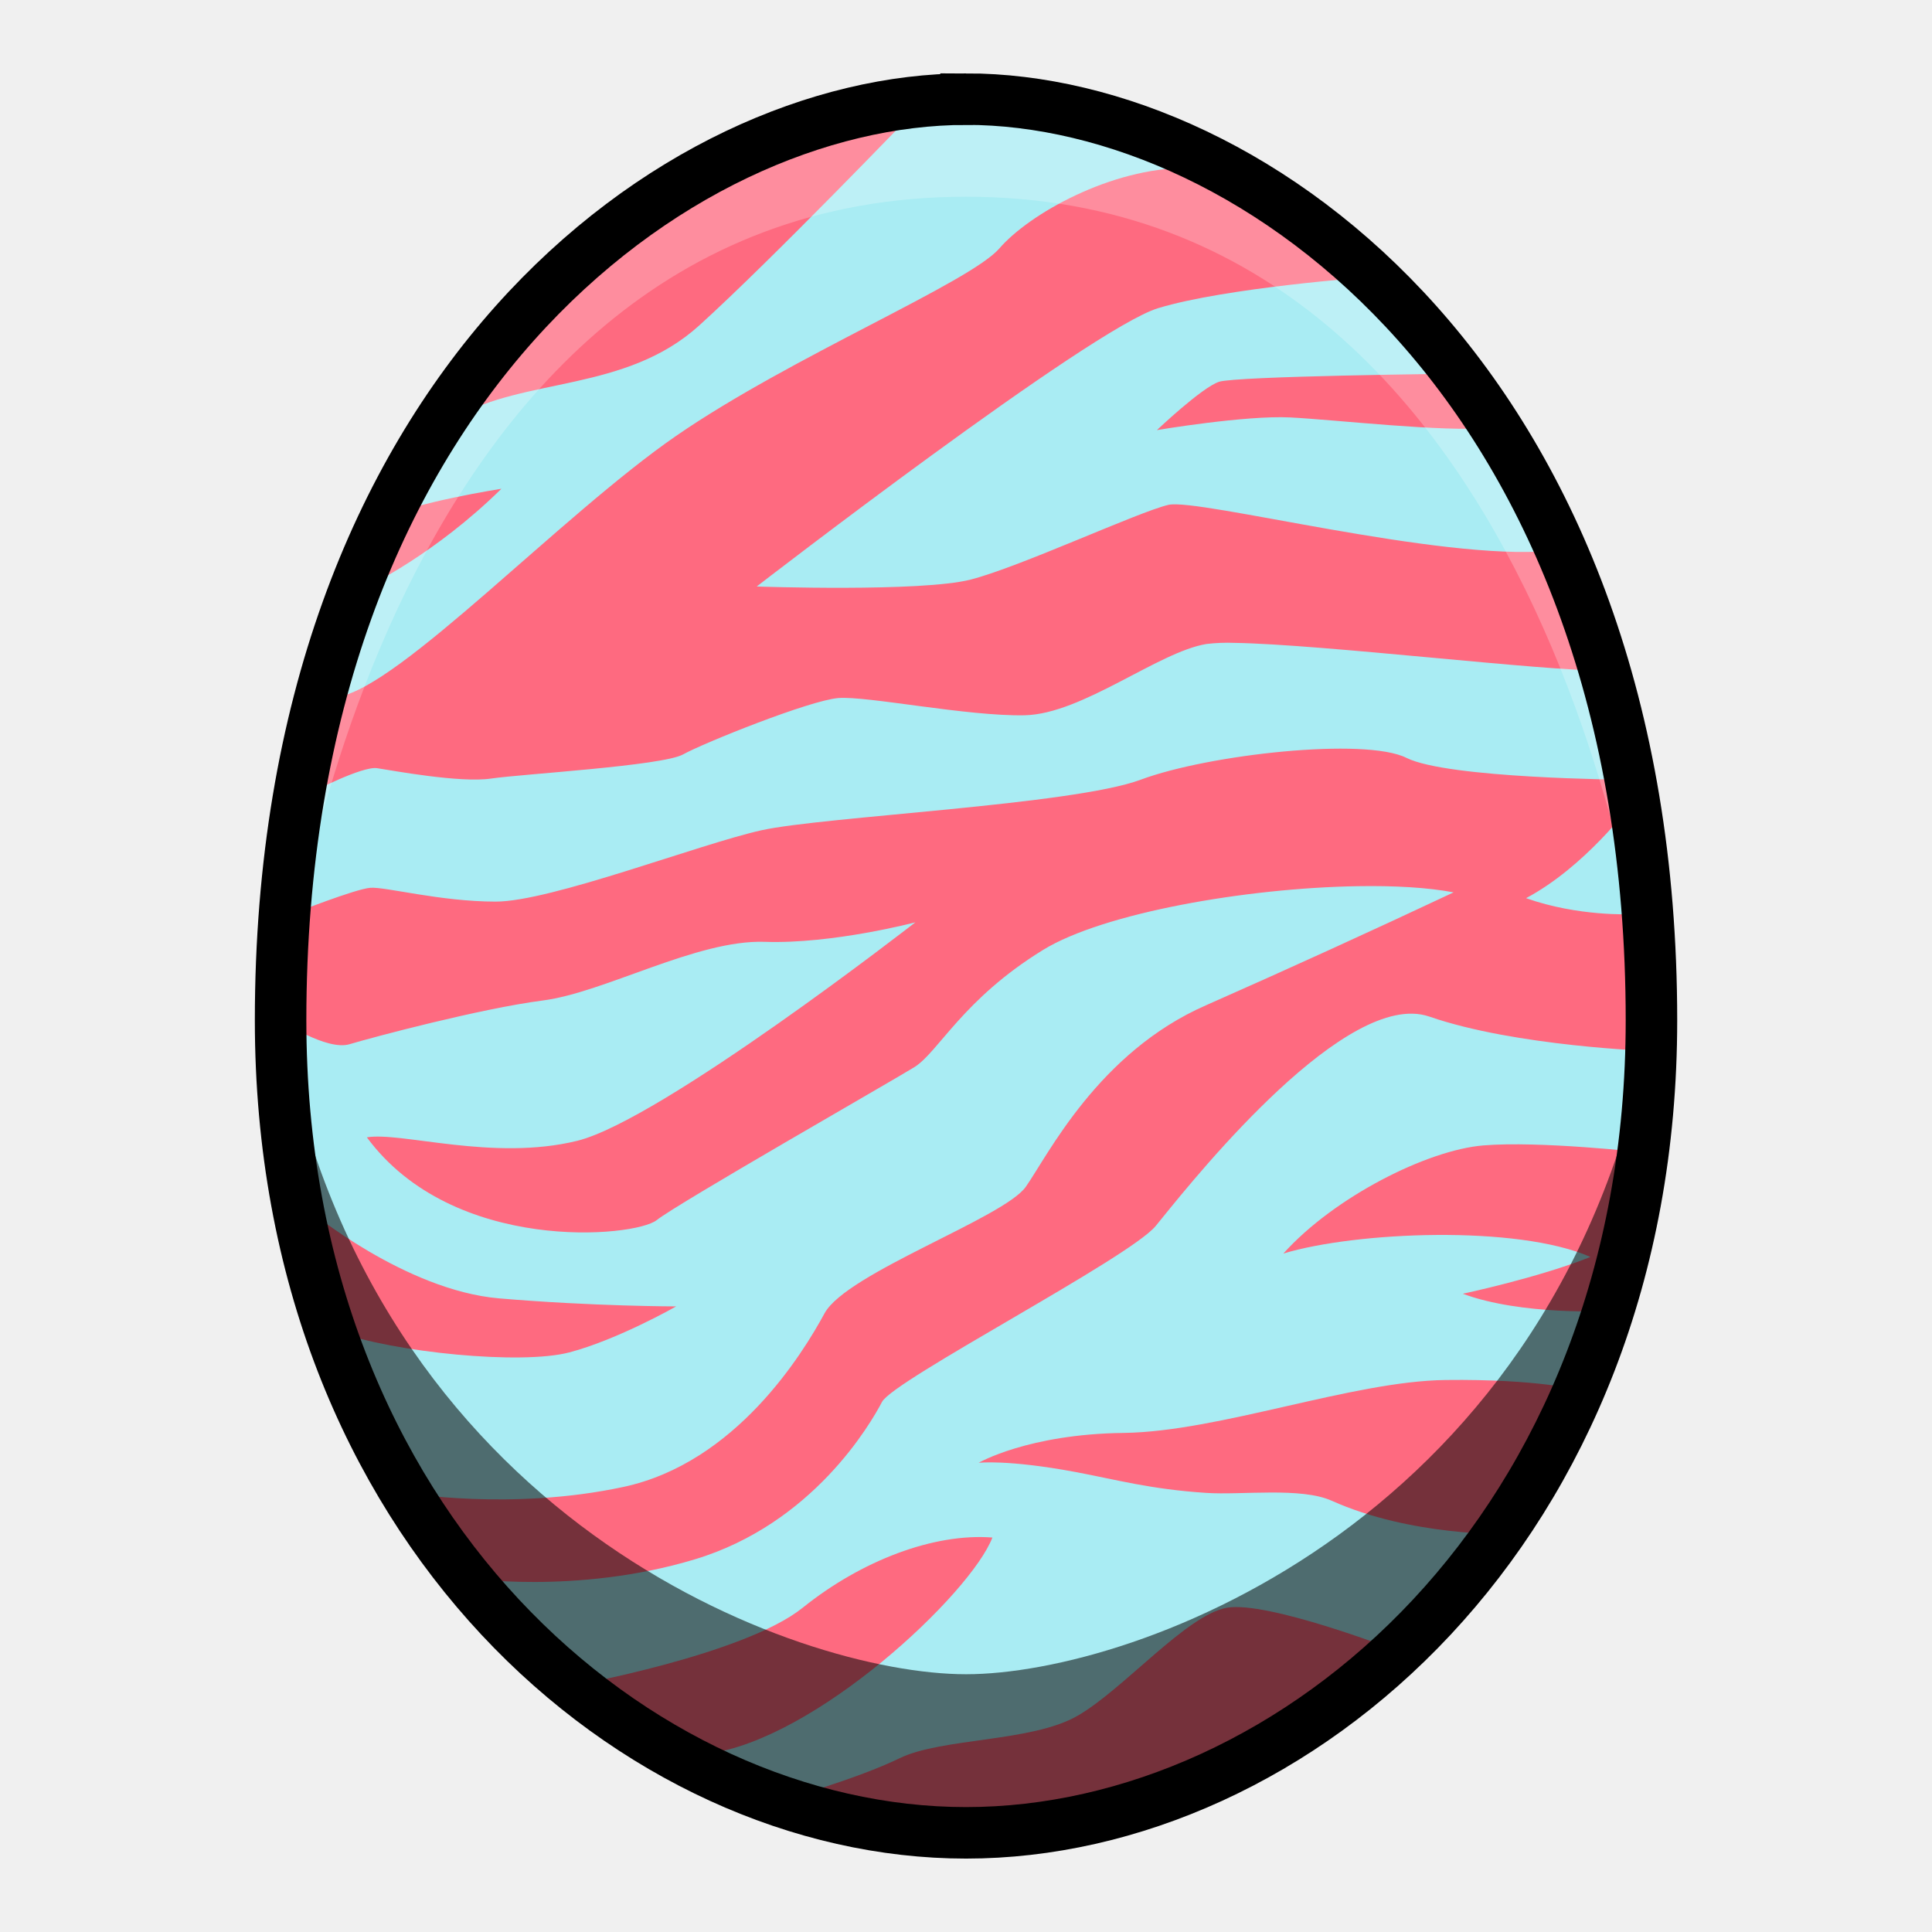
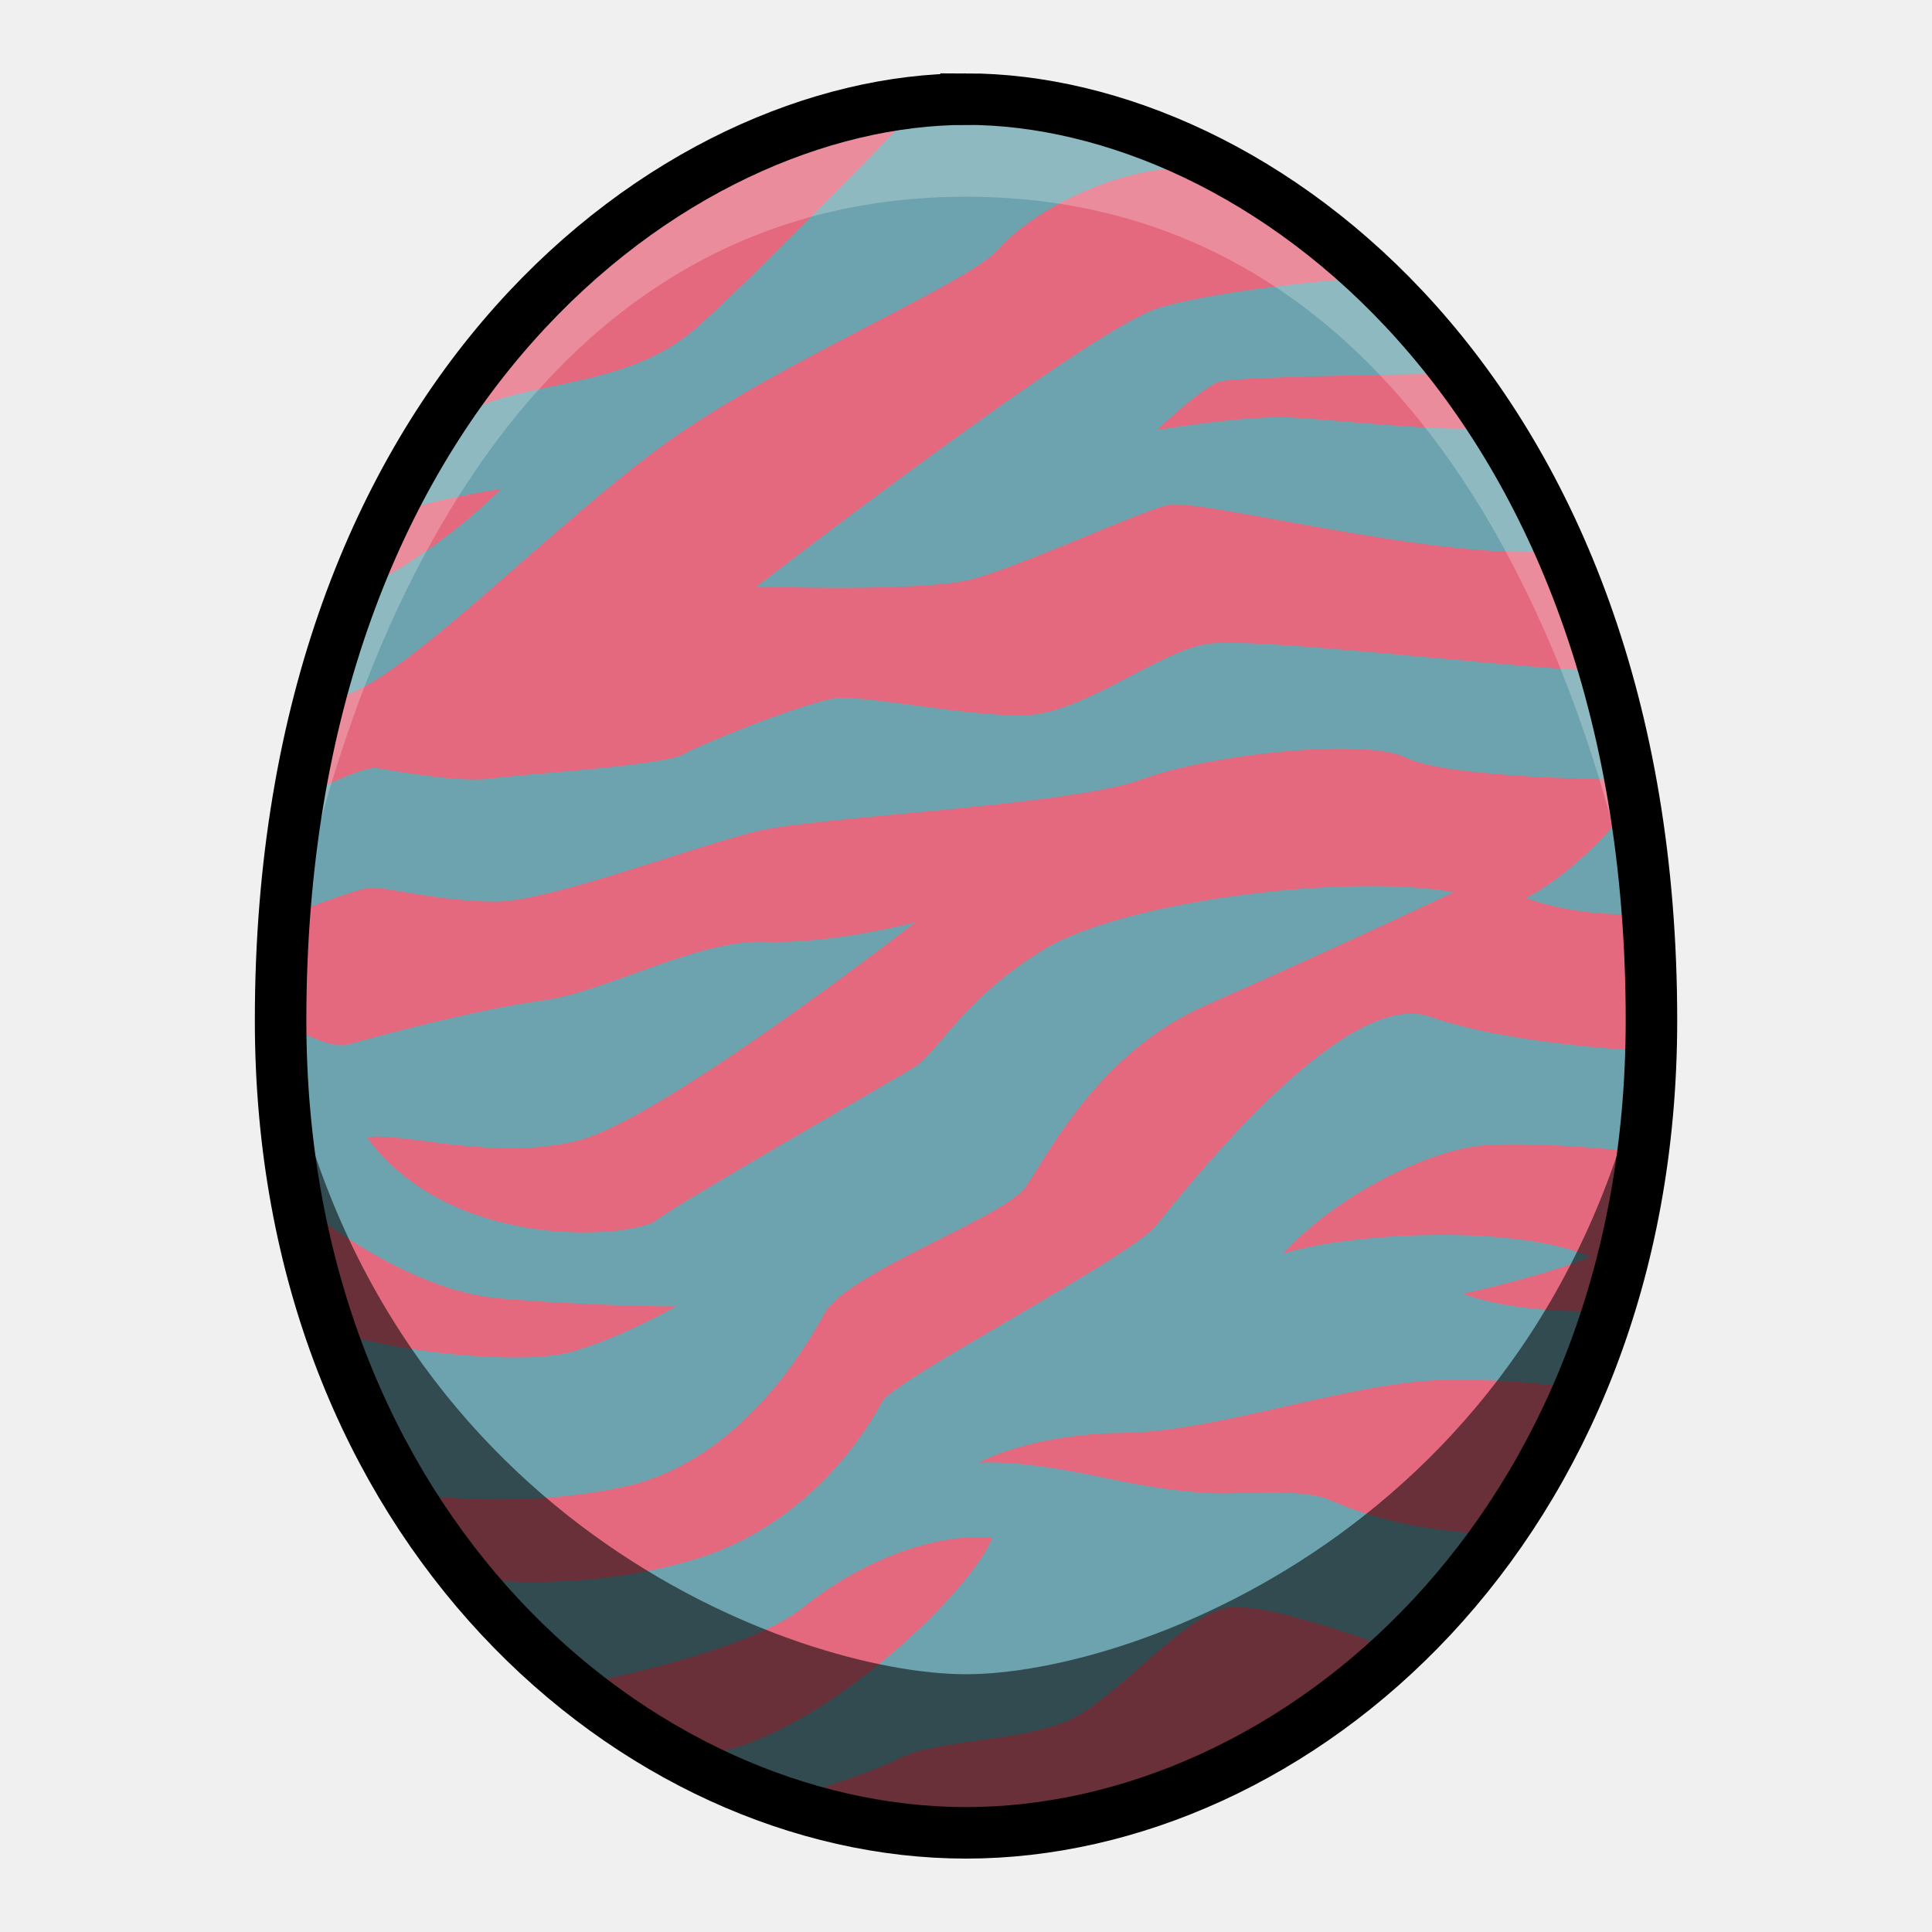
<svg xmlns="http://www.w3.org/2000/svg" viewBox="0 0 39.687 39.687">
-   <path d="M19.844 2.037c-5.953 0-14.08 5.976-14.08 18.922 0 10.441 7.34 16.691 14.08 16.691s14.08-6.25 14.08-16.691c0-12.946-8.127-18.923-14.08-18.923z" fill="#fe6a80" />
-   <path d="M19.256 2.286c-.316.008-.5.03-.5.03s-2.881 3-4.393 4.37-3.59 1.062-5.008 1.889L7.937 10.63c.567-.307 2.363-.59 2.363-.59-1.37 1.347-2.717 1.985-2.717 1.985l-.638 2.29c1.276-.212 4.583-3.732 6.945-5.362 2.363-1.63 6.024-3.142 6.639-3.85.614-.71 2.291-1.654 3.85-1.654-2.02-1.099-4.172-1.187-5.123-1.163zm8.88 3.407s-2.954.213-4.348.638c-1.393.425-8.244 5.717-8.244 5.717s3.378.118 4.394-.142 3.449-1.393 4.063-1.535c.614-.142 5.575 1.157 7.843.944l-1.252-2.527c-.898.094-3.166-.166-4.087-.213-.921-.047-2.74.26-2.74.26s.921-.874 1.275-.992c.355-.118 4.796-.165 4.796-.165l-1.7-1.985zm-2.775 7.513a3.63 3.63 0 0 0-.58.023c-.993.165-2.552 1.44-3.733 1.464-1.181.024-3.236-.4-3.826-.354-.591.048-2.765.922-3.19 1.158-.425.236-3.307.402-3.945.496s-2.032-.166-2.339-.213c-.307-.047-1.346.496-1.346.496l-.354 2.48s1.251-.495 1.559-.519c.307-.024 1.44.284 2.575.284 1.134 0 4.181-1.181 5.457-1.465 1.275-.283 6.402-.52 7.795-1.04 1.394-.52 4.607-.873 5.457-.448.851.425 4.488.448 4.488.448l.119.52s-.94 1.272-2.15 1.914c1.07.38 2.15.33 2.15.33l.401-1.96-.968-3.048c-1.158.02-5.77-.537-7.57-.566zm2.526 4.998c-2.28.037-5.22.547-6.46 1.309-1.654 1.016-2.15 2.102-2.647 2.41-.496.306-4.842 2.787-5.291 3.141-.449.355-4.181.703-5.953-1.701.709-.118 2.598.497 4.323.071 1.725-.425 6.945-4.488 6.945-4.488s-1.701.449-3.095.401c-1.393-.047-3.283 1.04-4.559 1.205-1.276.165-3.496.756-3.969.898-.472.142-1.417-.49-1.417-.49l.567 3.891s1.984 1.654 3.921 1.82c1.937.165 3.638.165 3.638.165s-1.204.685-2.196.945c-.993.26-3.592 0-4.773-.425l1.394 3.307s2.174.378 4.489-.118 3.685-2.74 4.134-3.567c.449-.827 3.685-1.961 4.134-2.599.449-.638 1.488-2.764 3.709-3.732a235.68 235.68 0 0 0 5.079-2.316c-.526-.1-1.213-.14-1.973-.127zm1.127 2.619c-1.825-.037-4.763 3.739-5.273 4.36-.543.66-5.386 3.165-5.622 3.614-.236.449-1.418 2.504-3.85 3.236-2.434.733-4.725.378-4.725.378l2.197 2.22s3.544-.637 4.748-1.605c1.205-.969 2.693-1.536 3.897-1.442-.448 1.158-3.637 4.158-5.858 4.441l1.56.945s1.512-.425 2.386-.85c.874-.426 2.716-.33 3.66-.874.946-.543 2.245-2.079 3.072-2.22.827-.142 3.402.85 3.402.85l2.339-2.363s-1.961.047-3.591-.685c-.63-.283-1.848-.113-2.577-.161-1.157-.076-1.836-.27-2.691-.43-1.394-.26-1.985-.188-1.985-.188s1.016-.59 2.977-.614c1.96-.024 4.7-1.064 6.614-1.087 1.914-.024 2.788.213 2.788.213l.567-1.63s-1.795.094-3-.355c0 0 1.559-.33 2.622-.756-1.512-.661-4.82-.52-6.308-.07 1.04-1.158 2.953-2.127 4.11-2.221 1.158-.095 3.26.142 3.26.142l.19-2.08s-2.787-.094-4.56-.708a1.13 1.13 0 0 0-.349-.06z" fill="#a9ecf3" />
+   <path d="M19.844 2.037c-5.953 0-14.08 5.976-14.08 18.922 0 10.441 7.34 16.691 14.08 16.691s14.08-6.25 14.08-16.691c0-12.946-8.127-18.923-14.08-18.923z" fill="#e5697e" />
+   <path d="M19.256 2.286c-.316.008-.5.03-.5.03s-2.881 3-4.393 4.37-3.59 1.062-5.008 1.889L7.937 10.63c.567-.307 2.363-.59 2.363-.59-1.37 1.347-2.717 1.985-2.717 1.985l-.638 2.29c1.276-.212 4.583-3.732 6.945-5.362 2.363-1.63 6.024-3.142 6.639-3.85.614-.71 2.291-1.654 3.85-1.654-2.02-1.099-4.172-1.187-5.123-1.163zm8.88 3.407s-2.954.213-4.348.638c-1.393.425-8.244 5.717-8.244 5.717s3.378.118 4.394-.142 3.449-1.393 4.063-1.535c.614-.142 5.575 1.157 7.843.944l-1.252-2.527c-.898.094-3.166-.166-4.087-.213-.921-.047-2.74.26-2.74.26s.921-.874 1.275-.992c.355-.118 4.796-.165 4.796-.165l-1.7-1.985zm-2.775 7.513a3.63 3.63 0 0 0-.58.023c-.993.165-2.552 1.44-3.733 1.464-1.181.024-3.236-.4-3.826-.354-.591.048-2.765.922-3.19 1.158-.425.236-3.307.402-3.945.496s-2.032-.166-2.339-.213c-.307-.047-1.346.496-1.346.496l-.354 2.48s1.251-.495 1.559-.519c.307-.024 1.44.284 2.575.284 1.134 0 4.181-1.181 5.457-1.465 1.275-.283 6.402-.52 7.795-1.04 1.394-.52 4.607-.873 5.457-.448.851.425 4.488.448 4.488.448l.119.52s-.94 1.272-2.15 1.914c1.07.38 2.15.33 2.15.33l.401-1.96-.968-3.048c-1.158.02-5.77-.537-7.57-.566zm2.526 4.998c-2.28.037-5.22.547-6.46 1.309-1.654 1.016-2.15 2.102-2.647 2.41-.496.306-4.842 2.787-5.291 3.141-.449.355-4.181.703-5.953-1.701.709-.118 2.598.497 4.323.071 1.725-.425 6.945-4.488 6.945-4.488s-1.701.449-3.095.401c-1.393-.047-3.283 1.04-4.559 1.205-1.276.165-3.496.756-3.969.898-.472.142-1.417-.49-1.417-.49l.567 3.891s1.984 1.654 3.921 1.82c1.937.165 3.638.165 3.638.165s-1.204.685-2.196.945c-.993.26-3.592 0-4.773-.425l1.394 3.307s2.174.378 4.489-.118 3.685-2.74 4.134-3.567c.449-.827 3.685-1.961 4.134-2.599.449-.638 1.488-2.764 3.709-3.732a235.68 235.68 0 0 0 5.079-2.316c-.526-.1-1.213-.14-1.973-.127zm1.127 2.619c-1.825-.037-4.763 3.739-5.273 4.36-.543.66-5.386 3.165-5.622 3.614-.236.449-1.418 2.504-3.85 3.236-2.434.733-4.725.378-4.725.378l2.197 2.22s3.544-.637 4.748-1.605c1.205-.969 2.693-1.536 3.897-1.442-.448 1.158-3.637 4.158-5.858 4.441l1.56.945s1.512-.425 2.386-.85c.874-.426 2.716-.33 3.66-.874.946-.543 2.245-2.079 3.072-2.22.827-.142 3.402.85 3.402.85l2.339-2.363s-1.961.047-3.591-.685c-.63-.283-1.848-.113-2.577-.161-1.157-.076-1.836-.27-2.691-.43-1.394-.26-1.985-.188-1.985-.188s1.016-.59 2.977-.614c1.96-.024 4.7-1.064 6.614-1.087 1.914-.024 2.788.213 2.788.213l.567-1.63s-1.795.094-3-.355c0 0 1.559-.33 2.622-.756-1.512-.661-4.82-.52-6.308-.07 1.04-1.158 2.953-2.127 4.11-2.221 1.158-.095 3.26.142 3.26.142l.19-2.08s-2.787-.094-4.56-.708a1.13 1.13 0 0 0-.349-.06z" fill="#6ca3ae" />
  <path d="M19.844 2.037c-8.886 0-14.08 9.48-14.08 18.922 0 0 1.718-16.918 14.08-16.918s14.08 16.918 14.08 16.918c0-9.442-5.195-18.923-14.08-18.923z" opacity=".238" fill="#fff" />
  <path d="M5.764 20.959c.25 12.682 10.938 16.691 14.08 16.691 3.141 0 13.83-4.009 14.08-16.691-1.822 10.27-10.607 13.433-14.08 13.433-3.474 0-12.258-3.164-14.08-13.433z" opacity=".541" />
  <path d="M19.844 2.037c-5.953 0-14.08 5.976-14.08 18.922 0 10.441 7.34 16.691 14.08 16.691s14.08-6.25 14.08-16.691c0-12.946-8.127-18.923-14.08-18.923z" fill="none" stroke="#000" stroke-width="1.058" />
</svg>
